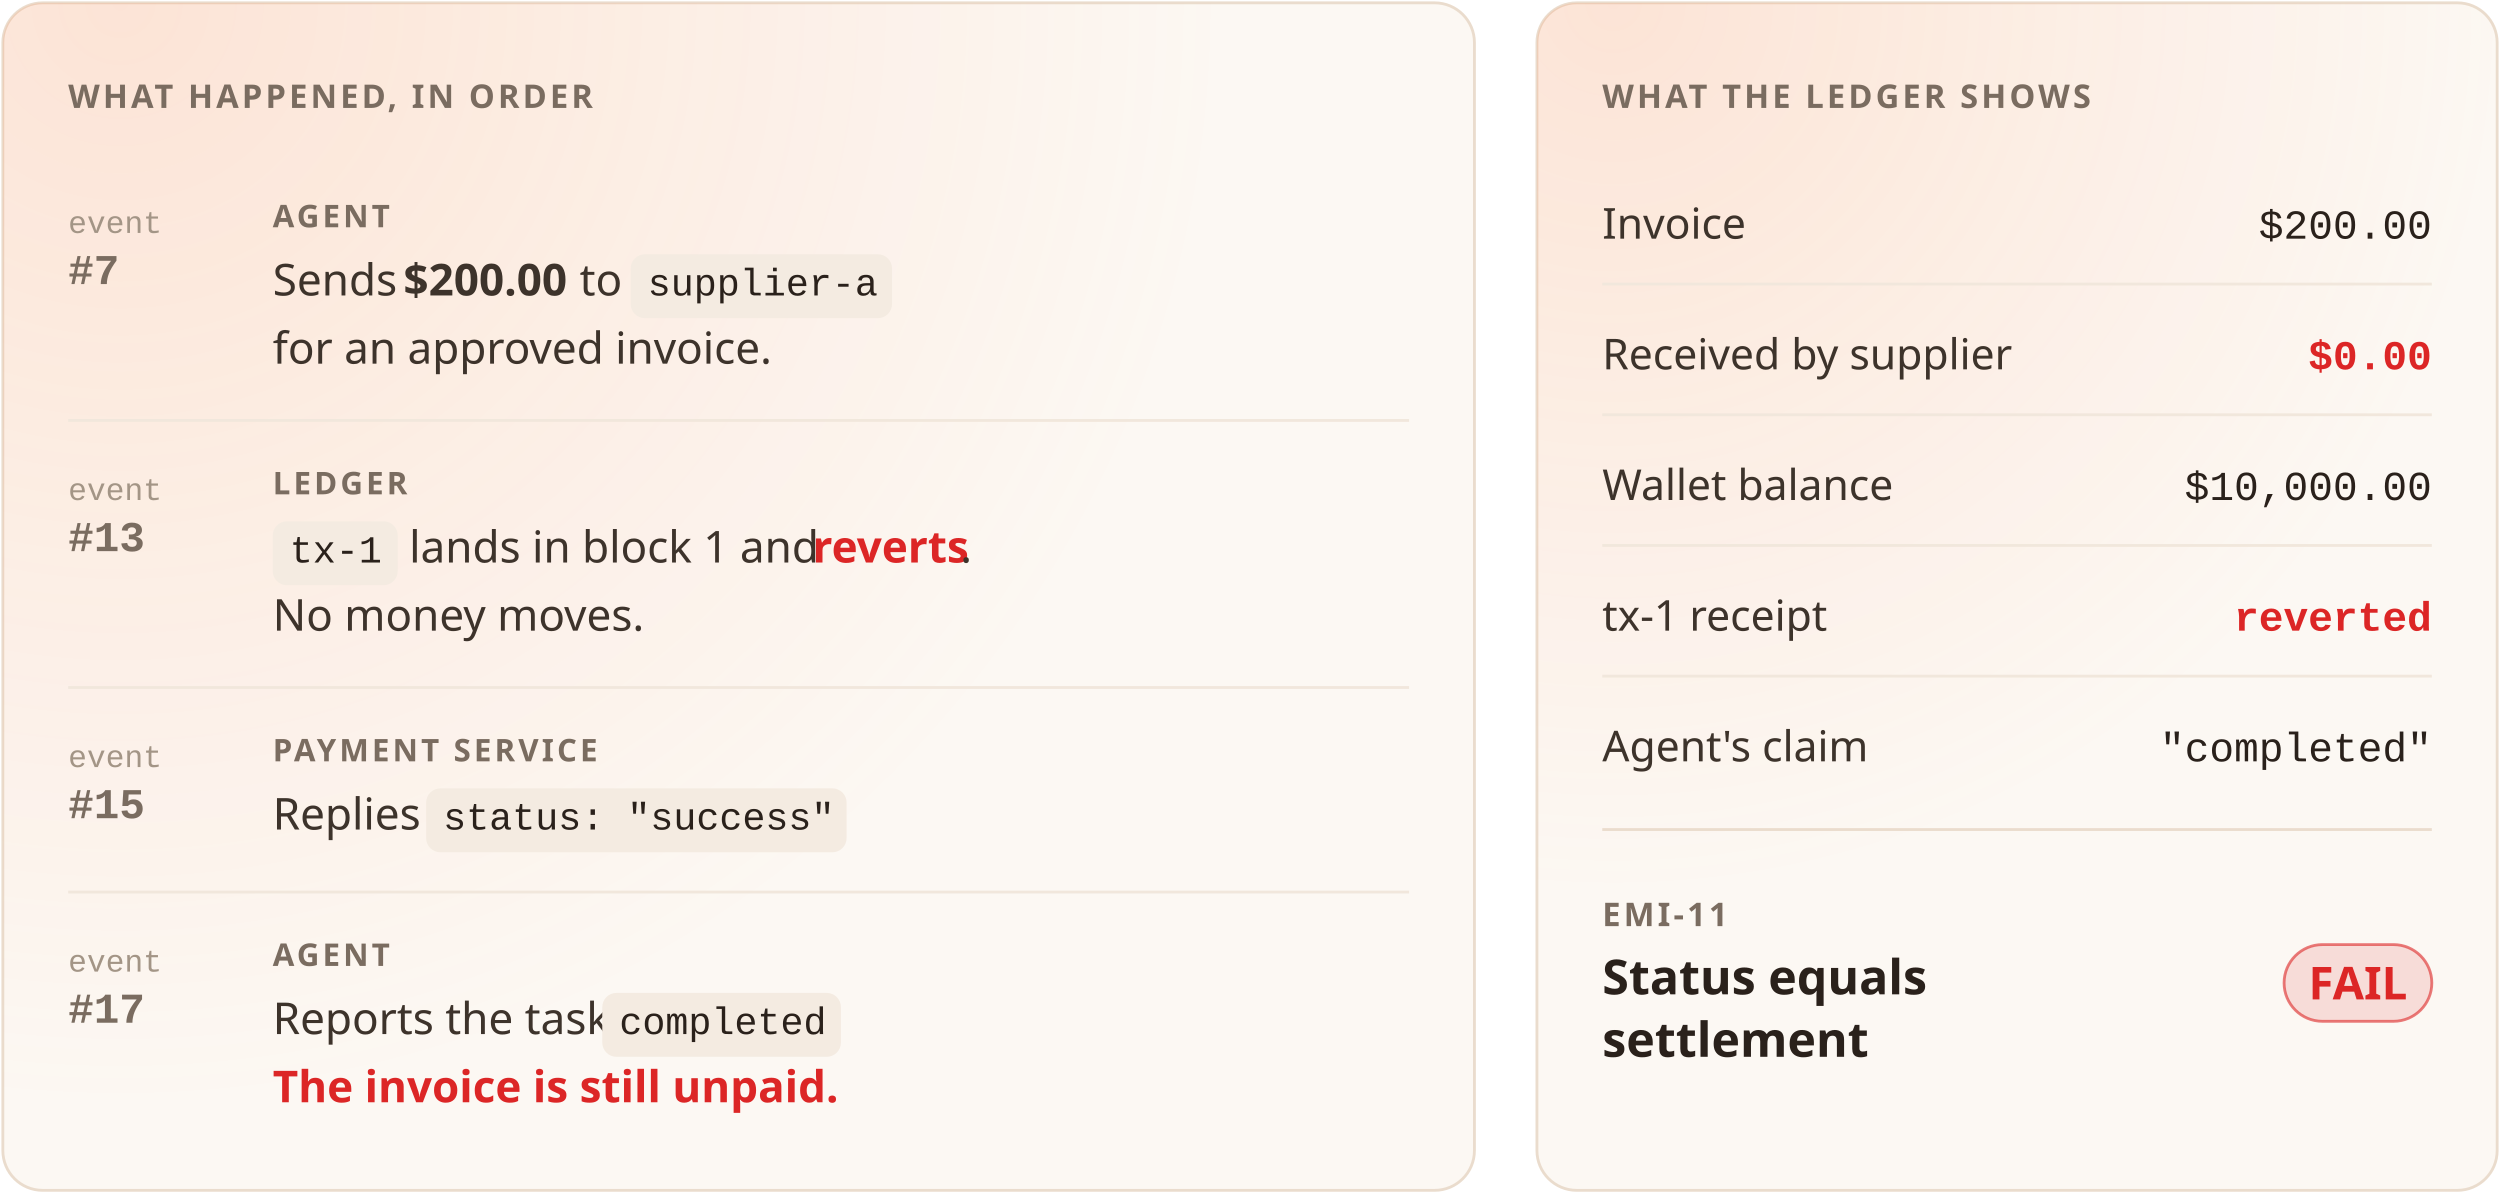
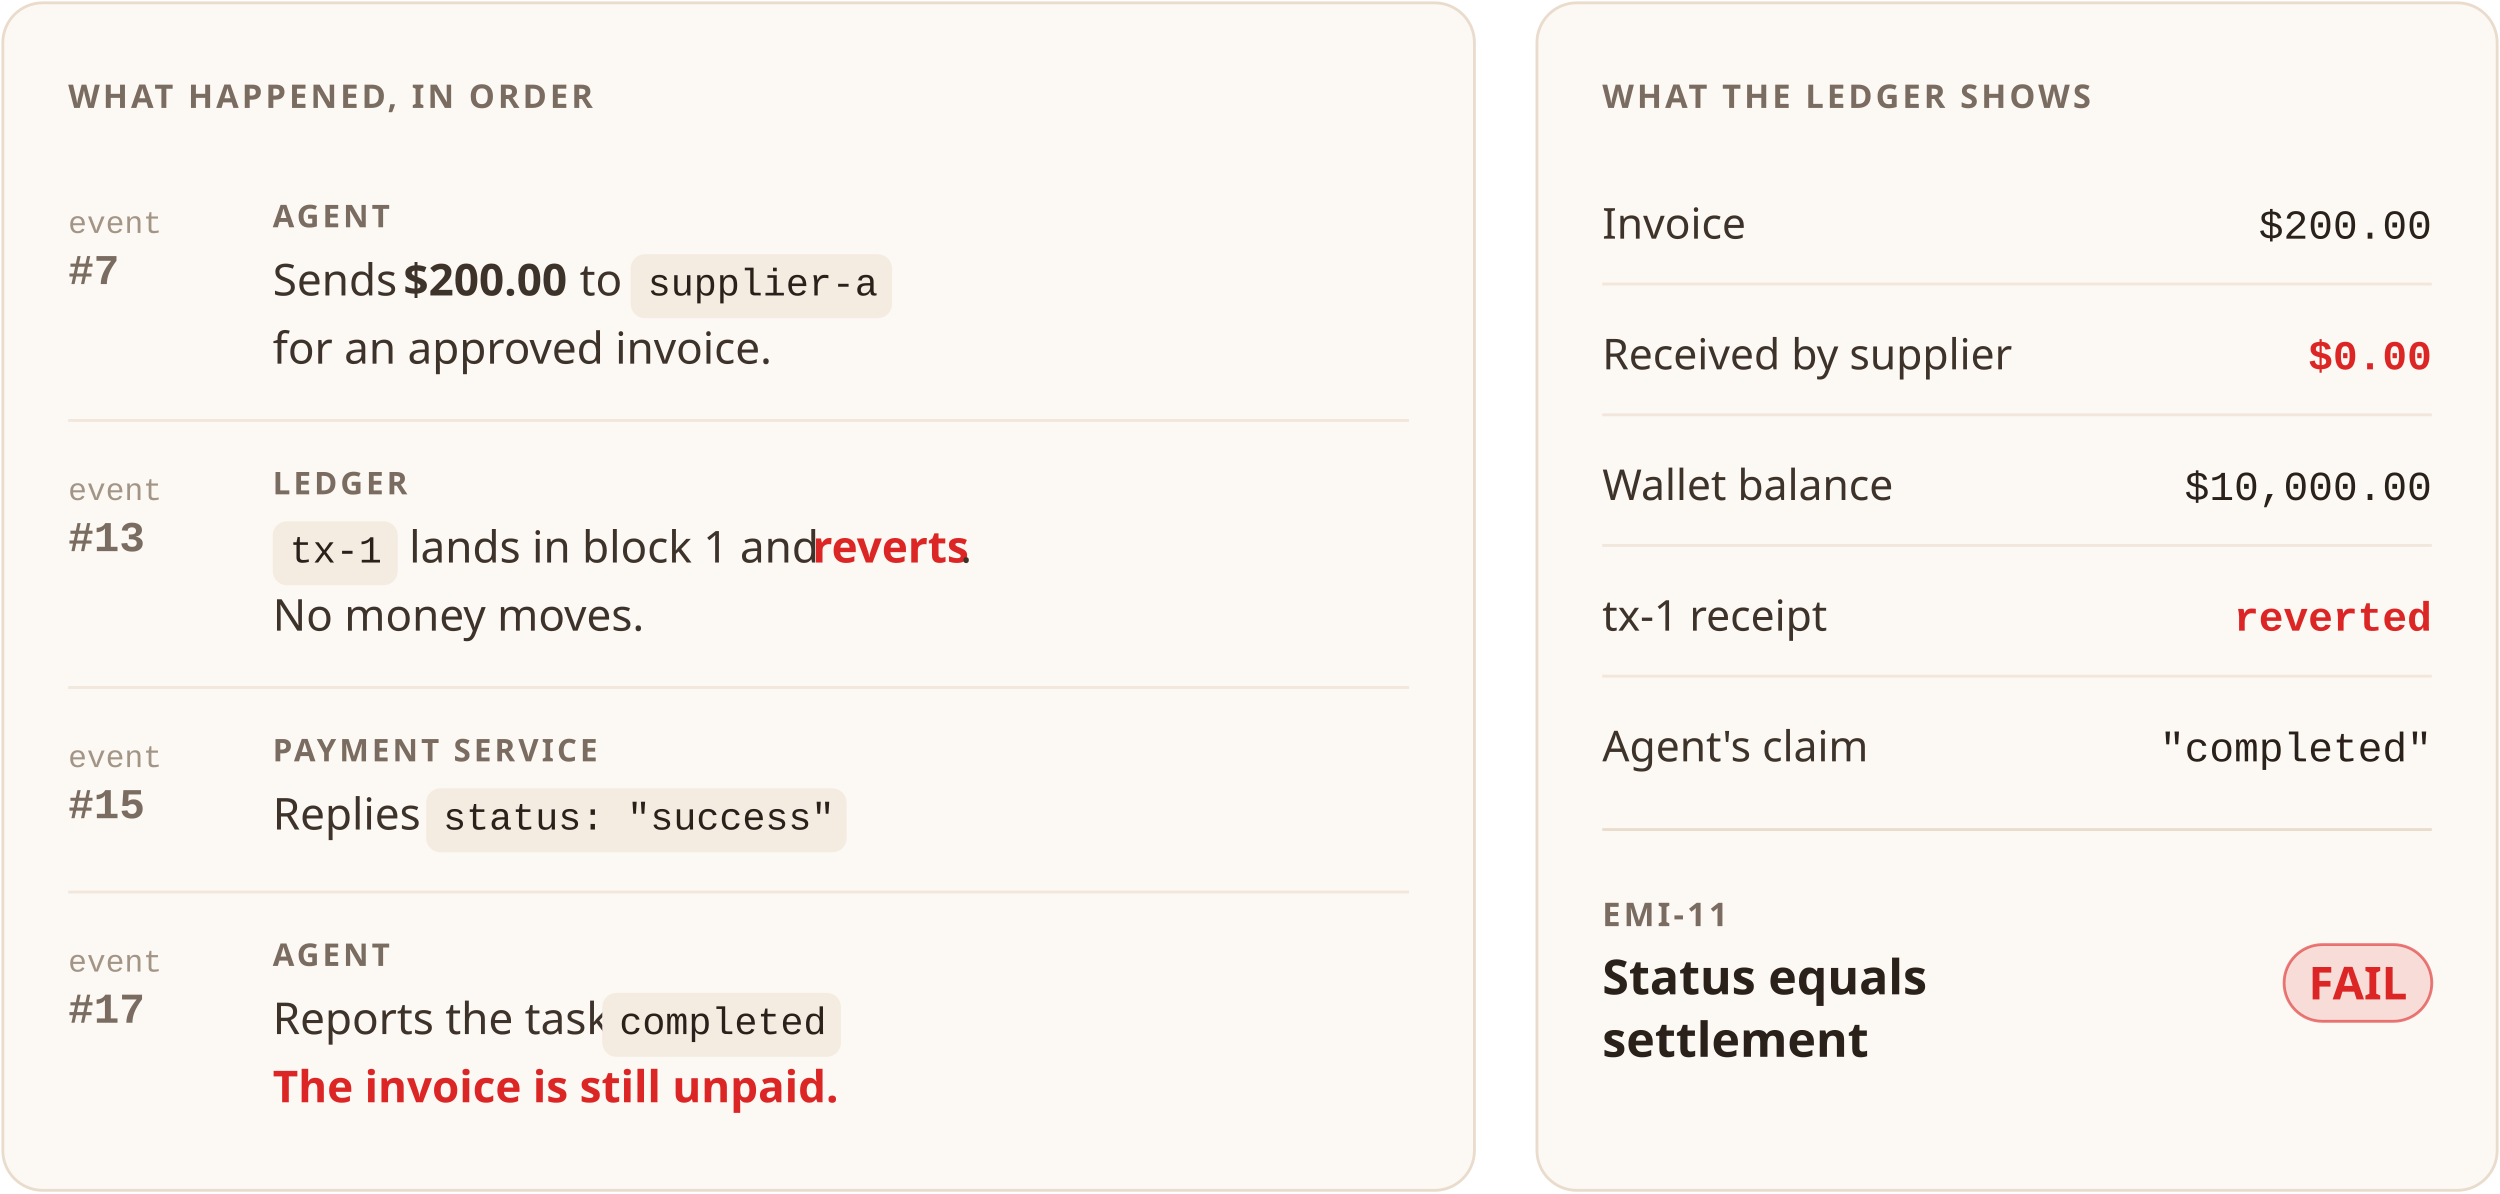
<svg xmlns="http://www.w3.org/2000/svg" viewBox="0 0 880 420" width="880" height="420" font-family="-apple-system, BlinkMacSystemFont, 'Segoe UI', 'Noto Sans', Helvetica, Arial, sans-serif" role="img">
  <style />
  <rect x="1.0" y="1.0" width="518.0" height="418.0" rx="14" fill="#fcf8f3" stroke="#eadccd" stroke-opacity="1" />
-   <defs>
-     <radialGradient id="g9" cx="42.4" cy="1.0" r="388.5" gradientUnits="userSpaceOnUse">
-       <stop offset="0" stop-color="#ff7a3d" stop-opacity="0.16" />
-       <stop offset="1" stop-color="#ff7a3d" stop-opacity="0" />
-     </radialGradient>
-   </defs>
-   <rect x="1.0" y="1.0" width="518.0" height="418.0" rx="14" fill="url(#g9)" />
  <rect x="541.0" y="1.0" width="338.0" height="418.0" rx="14" fill="#fcf8f3" stroke="#eadccd" stroke-opacity="1" />
-   <defs>
-     <radialGradient id="g10" cx="568.0" cy="1.0" r="313.5" gradientUnits="userSpaceOnUse">
-       <stop offset="0" stop-color="#ff7a3d" stop-opacity="0.16" />
-       <stop offset="1" stop-color="#ff7a3d" stop-opacity="0" />
-     </radialGradient>
-   </defs>
-   <rect x="541.0" y="1.0" width="338.0" height="418.0" rx="14" fill="url(#g10)" />
  <text x="24.0" y="38.0" font-size="11.5" fill="#7a6c60" font-weight="650" text-anchor="start" letter-spacing="1.1">WHAT HAPPENED, IN ORDER</text>
  <text x="24.0" y="82.0" font-size="11" fill="#a39586" font-weight="400" text-anchor="start" font-family="ui-monospace, SFMono-Regular, 'SF Mono', Menlo, Consolas, 'Liberation Mono', monospace">event</text>
  <text x="24.0" y="100.0" font-size="15" fill="#7a6c60" font-weight="700" text-anchor="start" font-family="ui-monospace, SFMono-Regular, 'SF Mono', Menlo, Consolas, 'Liberation Mono', monospace">#7</text>
  <text x="96.0" y="80.0" font-size="11" fill="#7a6c60" font-weight="650" text-anchor="start" letter-spacing="1.1">AGENT</text>
  <text x="96.0" y="104.0" font-size="15.5" fill="#3d332b" font-weight="400" text-anchor="start" xml:space="preserve">Sends </text>
  <text x="142.0" y="104.0" font-size="15.5" fill="#3d332b" font-weight="700" text-anchor="start" xml:space="preserve">$200.00</text>
  <text x="200.0" y="104.0" font-size="15.5" fill="#3d332b" font-weight="400" text-anchor="start" xml:space="preserve"> to </text>
  <rect x="222.0" y="89.5" width="92.0" height="22.5" rx="5" fill="#f4ebe1" />
  <text x="228.0" y="104.0" font-size="13.5" fill="#2a211b" font-weight="400" text-anchor="start" font-family="ui-monospace, SFMono-Regular, 'SF Mono', Menlo, Consolas, 'Liberation Mono', monospace">supplier-a</text>
  <text x="96.0" y="128.0" font-size="15.5" fill="#3d332b" font-weight="400" text-anchor="start" xml:space="preserve">for an approved invoice.</text>
  <line x1="24" x2="496" y1="148" y2="148" stroke="#f1e7dc" />
  <text x="24.0" y="176.0" font-size="11" fill="#a39586" font-weight="400" text-anchor="start" font-family="ui-monospace, SFMono-Regular, 'SF Mono', Menlo, Consolas, 'Liberation Mono', monospace">event</text>
  <text x="24.0" y="194.0" font-size="15" fill="#7a6c60" font-weight="700" text-anchor="start" font-family="ui-monospace, SFMono-Regular, 'SF Mono', Menlo, Consolas, 'Liberation Mono', monospace">#13</text>
  <text x="96.0" y="174.0" font-size="11" fill="#7a6c60" font-weight="650" text-anchor="start" letter-spacing="1.1">LEDGER</text>
  <rect x="96.0" y="183.5" width="44.0" height="22.5" rx="5" fill="#f4ebe1" />
  <text x="102.0" y="198.0" font-size="13.5" fill="#2a211b" font-weight="400" text-anchor="start" font-family="ui-monospace, SFMono-Regular, 'SF Mono', Menlo, Consolas, 'Liberation Mono', monospace">tx-1</text>
  <text x="140.0" y="198.0" font-size="15.5" fill="#3d332b" font-weight="400" text-anchor="start" xml:space="preserve"> lands in block 1 and </text>
  <text x="286.0" y="198.0" font-size="15.5" fill="#dc2626" font-weight="700" text-anchor="start" xml:space="preserve">reverts</text>
  <text x="338.0" y="198.0" font-size="15.5" fill="#3d332b" font-weight="400" text-anchor="start" xml:space="preserve">.</text>
  <text x="96.0" y="222.0" font-size="15.5" fill="#3d332b" font-weight="400" text-anchor="start" xml:space="preserve">No money moves.</text>
  <line x1="24" x2="496" y1="242" y2="242" stroke="#f1e7dc" />
  <text x="24.0" y="270.0" font-size="11" fill="#a39586" font-weight="400" text-anchor="start" font-family="ui-monospace, SFMono-Regular, 'SF Mono', Menlo, Consolas, 'Liberation Mono', monospace">event</text>
  <text x="24.0" y="288.0" font-size="15" fill="#7a6c60" font-weight="700" text-anchor="start" font-family="ui-monospace, SFMono-Regular, 'SF Mono', Menlo, Consolas, 'Liberation Mono', monospace">#15</text>
  <text x="96.0" y="268.0" font-size="11" fill="#7a6c60" font-weight="650" text-anchor="start" letter-spacing="1.1">PAYMENT SERVICE</text>
  <text x="96.0" y="292.0" font-size="15.5" fill="#3d332b" font-weight="400" text-anchor="start" xml:space="preserve">Replies </text>
  <rect x="150.0" y="277.5" width="148.0" height="22.5" rx="5" fill="#f4ebe1" />
  <text x="156.0" y="292.0" font-size="13.5" fill="#2a211b" font-weight="400" text-anchor="start" font-family="ui-monospace, SFMono-Regular, 'SF Mono', Menlo, Consolas, 'Liberation Mono', monospace">status: "success"</text>
  <line x1="24" x2="496" y1="314" y2="314" stroke="#f1e7dc" />
  <text x="24.0" y="342.0" font-size="11" fill="#a39586" font-weight="400" text-anchor="start" font-family="ui-monospace, SFMono-Regular, 'SF Mono', Menlo, Consolas, 'Liberation Mono', monospace">event</text>
  <text x="24.0" y="360.0" font-size="15" fill="#7a6c60" font-weight="700" text-anchor="start" font-family="ui-monospace, SFMono-Regular, 'SF Mono', Menlo, Consolas, 'Liberation Mono', monospace">#17</text>
  <text x="96.0" y="340.0" font-size="11" fill="#7a6c60" font-weight="650" text-anchor="start" letter-spacing="1.1">AGENT</text>
  <text x="96.0" y="364.0" font-size="15.5" fill="#3d332b" font-weight="400" text-anchor="start" xml:space="preserve">Reports the task </text>
  <rect x="212.0" y="349.5" width="84.0" height="22.5" rx="5" fill="#f4ebe1" />
  <text x="218.0" y="364.0" font-size="13.5" fill="#2a211b" font-weight="400" text-anchor="start" font-family="ui-monospace, SFMono-Regular, 'SF Mono', Menlo, Consolas, 'Liberation Mono', monospace">completed</text>
  <text x="96.0" y="388.0" font-size="15.5" fill="#dc2626" font-weight="700" text-anchor="start" xml:space="preserve">The invoice is still unpaid.</text>
  <text x="564.0" y="38.0" font-size="11.5" fill="#7a6c60" font-weight="650" text-anchor="start" letter-spacing="1.1">WHAT THE LEDGER SHOWS</text>
  <text x="564.0" y="84.0" font-size="15" fill="#3d332b" font-weight="400" text-anchor="start">Invoice</text>
  <text x="856.0" y="84.0" font-size="14.5" fill="#2a211b" font-weight="400" text-anchor="end" font-family="ui-monospace, SFMono-Regular, 'SF Mono', Menlo, Consolas, 'Liberation Mono', monospace">$200.00</text>
  <line x1="564" x2="856" y1="100" y2="100" stroke="#f1e7dc" />
  <text x="564.0" y="130.0" font-size="15" fill="#3d332b" font-weight="400" text-anchor="start">Received by supplier</text>
  <text x="856.0" y="130.0" font-size="14.5" fill="#dc2626" font-weight="700" text-anchor="end" font-family="ui-monospace, SFMono-Regular, 'SF Mono', Menlo, Consolas, 'Liberation Mono', monospace">$0.00</text>
  <line x1="564" x2="856" y1="146" y2="146" stroke="#f1e7dc" />
  <text x="564.0" y="176.0" font-size="15" fill="#3d332b" font-weight="400" text-anchor="start">Wallet balance</text>
  <text x="856.0" y="176.0" font-size="14.5" fill="#2a211b" font-weight="400" text-anchor="end" font-family="ui-monospace, SFMono-Regular, 'SF Mono', Menlo, Consolas, 'Liberation Mono', monospace">$10,000.00</text>
  <line x1="564" x2="856" y1="192" y2="192" stroke="#f1e7dc" />
  <text x="564.0" y="222.0" font-size="15" fill="#3d332b" font-weight="400" text-anchor="start">tx-1 receipt</text>
  <text x="856.0" y="222.0" font-size="14.5" fill="#dc2626" font-weight="700" text-anchor="end" font-family="ui-monospace, SFMono-Regular, 'SF Mono', Menlo, Consolas, 'Liberation Mono', monospace">reverted</text>
  <line x1="564" x2="856" y1="238" y2="238" stroke="#f1e7dc" />
  <text x="564.0" y="268.0" font-size="15" fill="#3d332b" font-weight="400" text-anchor="start">Agent's claim</text>
  <text x="856.0" y="268.0" font-size="14.5" fill="#2a211b" font-weight="400" text-anchor="end" font-family="ui-monospace, SFMono-Regular, 'SF Mono', Menlo, Consolas, 'Liberation Mono', monospace">"completed"</text>
  <line x1="564" x2="856" y1="292" y2="292" stroke="#eadccd" />
  <text x="564.0" y="326.0" font-size="11.5" fill="#7a6c60" font-weight="650" text-anchor="start" letter-spacing="1.1">EMI-11</text>
  <text x="564.0" y="350.0" font-size="17" fill="#2a211b" font-weight="650" text-anchor="start">Status equals</text>
  <text x="564.0" y="372.0" font-size="17" fill="#2a211b" font-weight="650" text-anchor="start">settlement</text>
  <rect x="804.0" y="332.5" width="52.0" height="27" rx="13.5" fill="#dc2626" fill-opacity="0.13" stroke="#dc2626" stroke-opacity="0.6" />
  <text x="830.0" y="351.8" font-size="16" fill="#dc2626" font-weight="700" text-anchor="middle">FAIL</text>
</svg>
